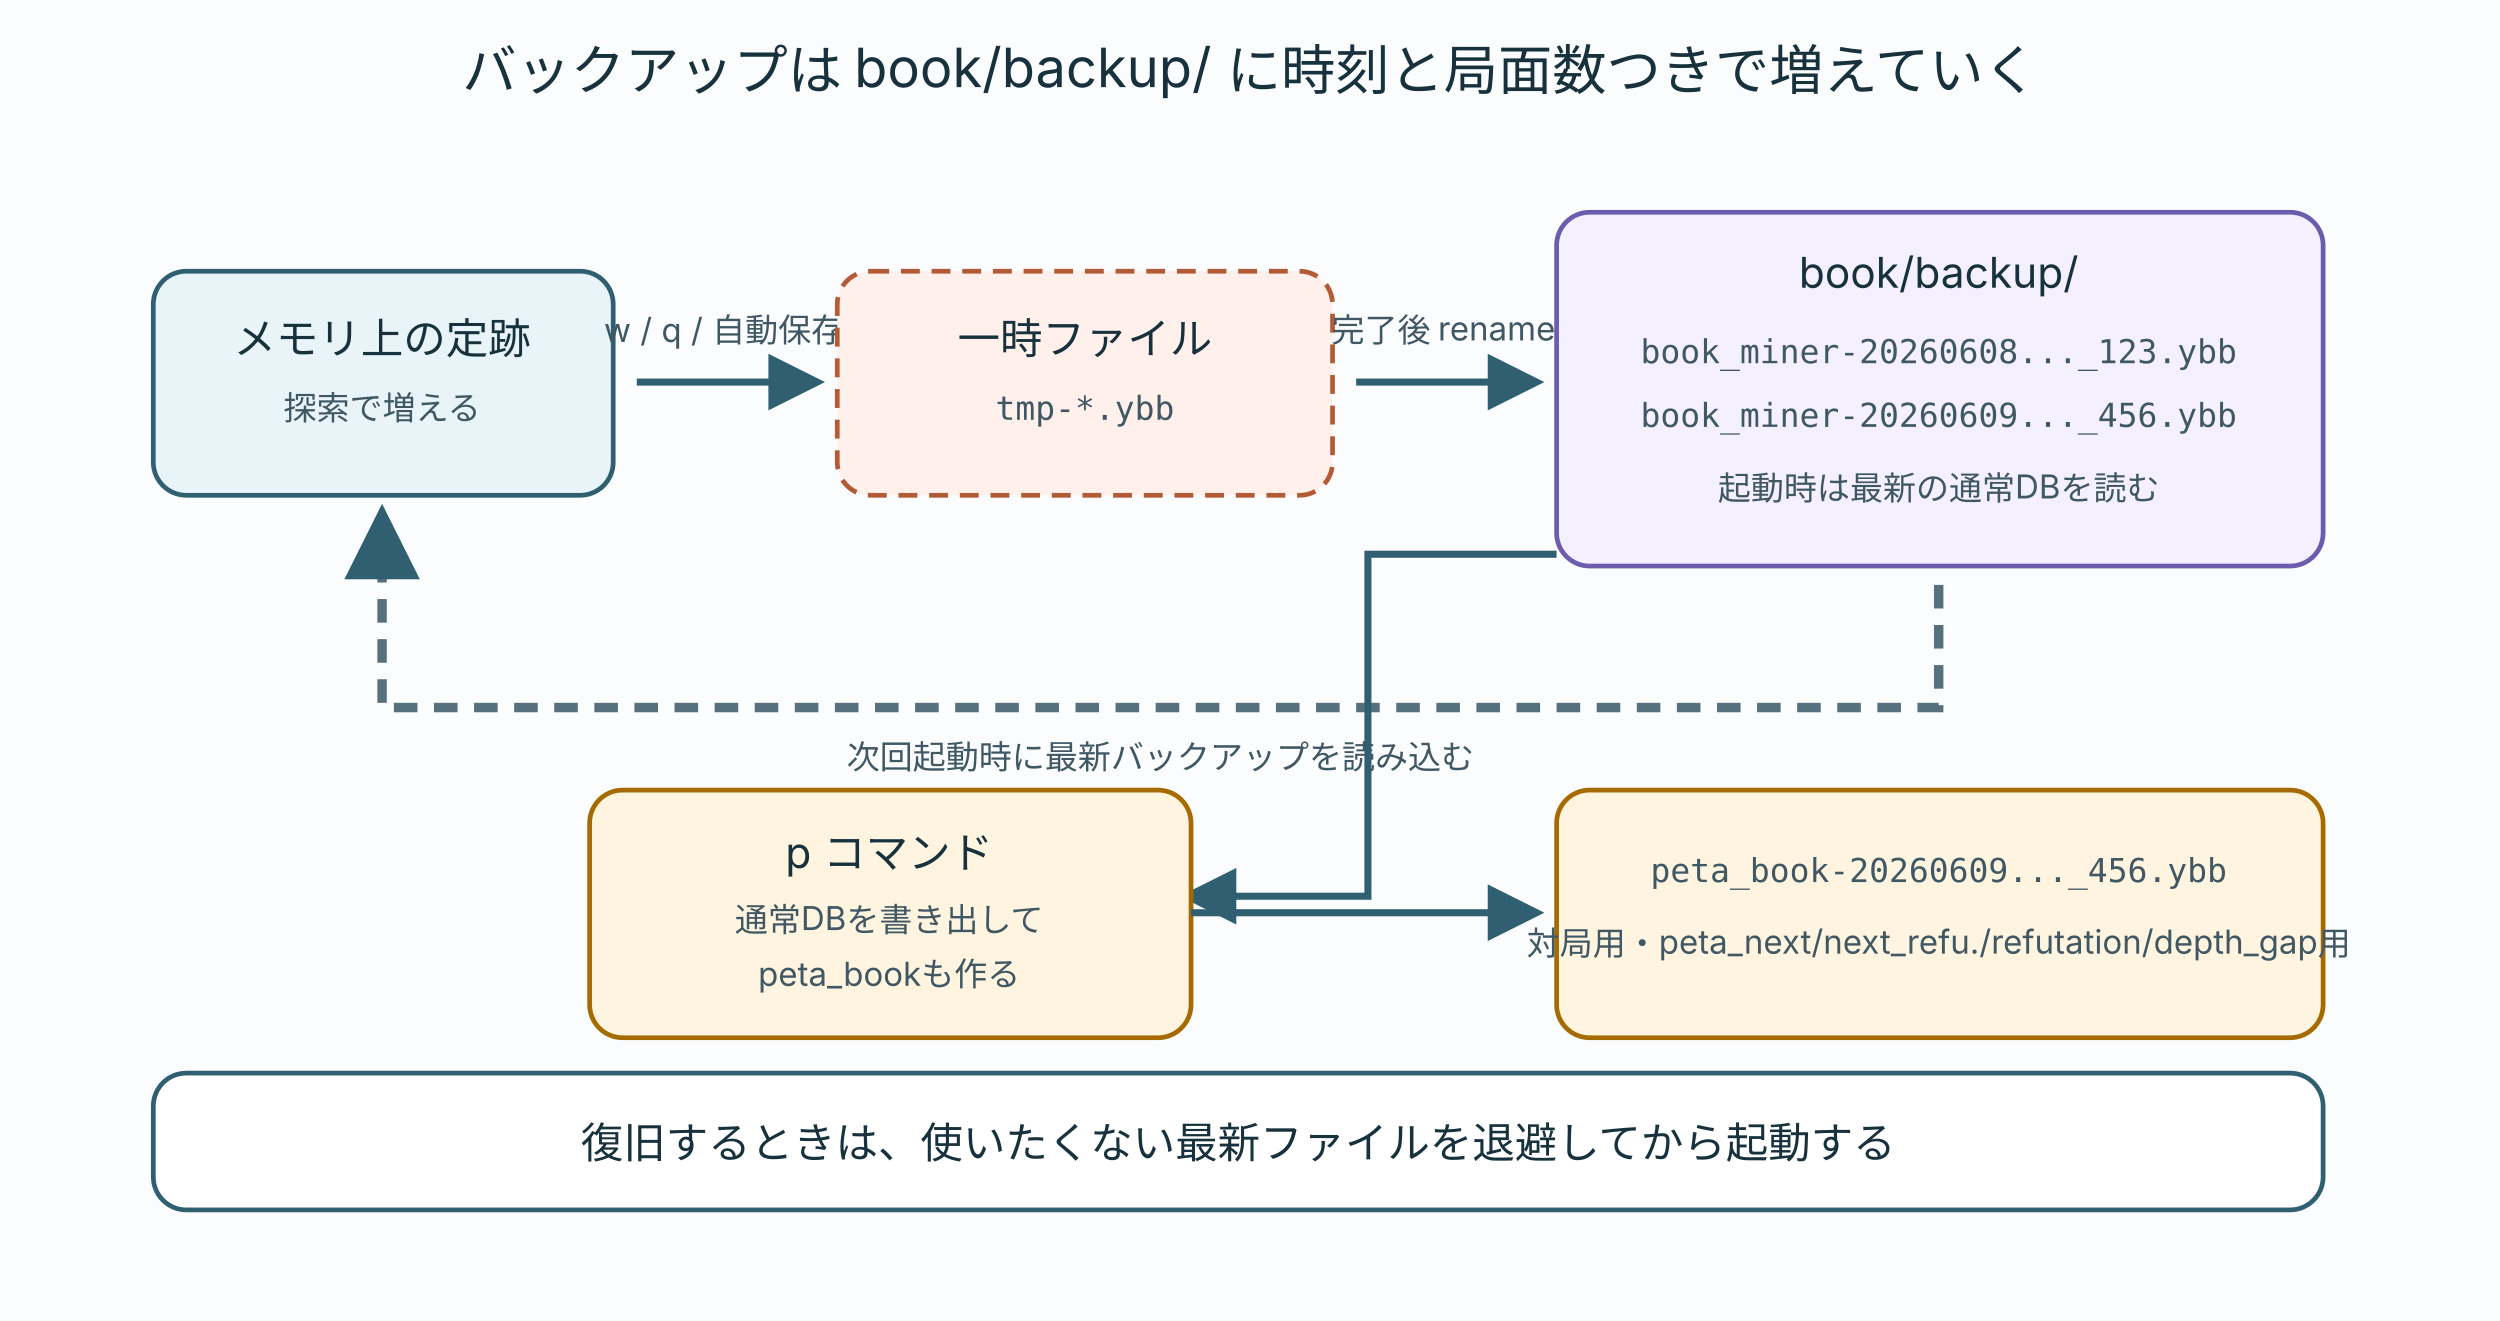
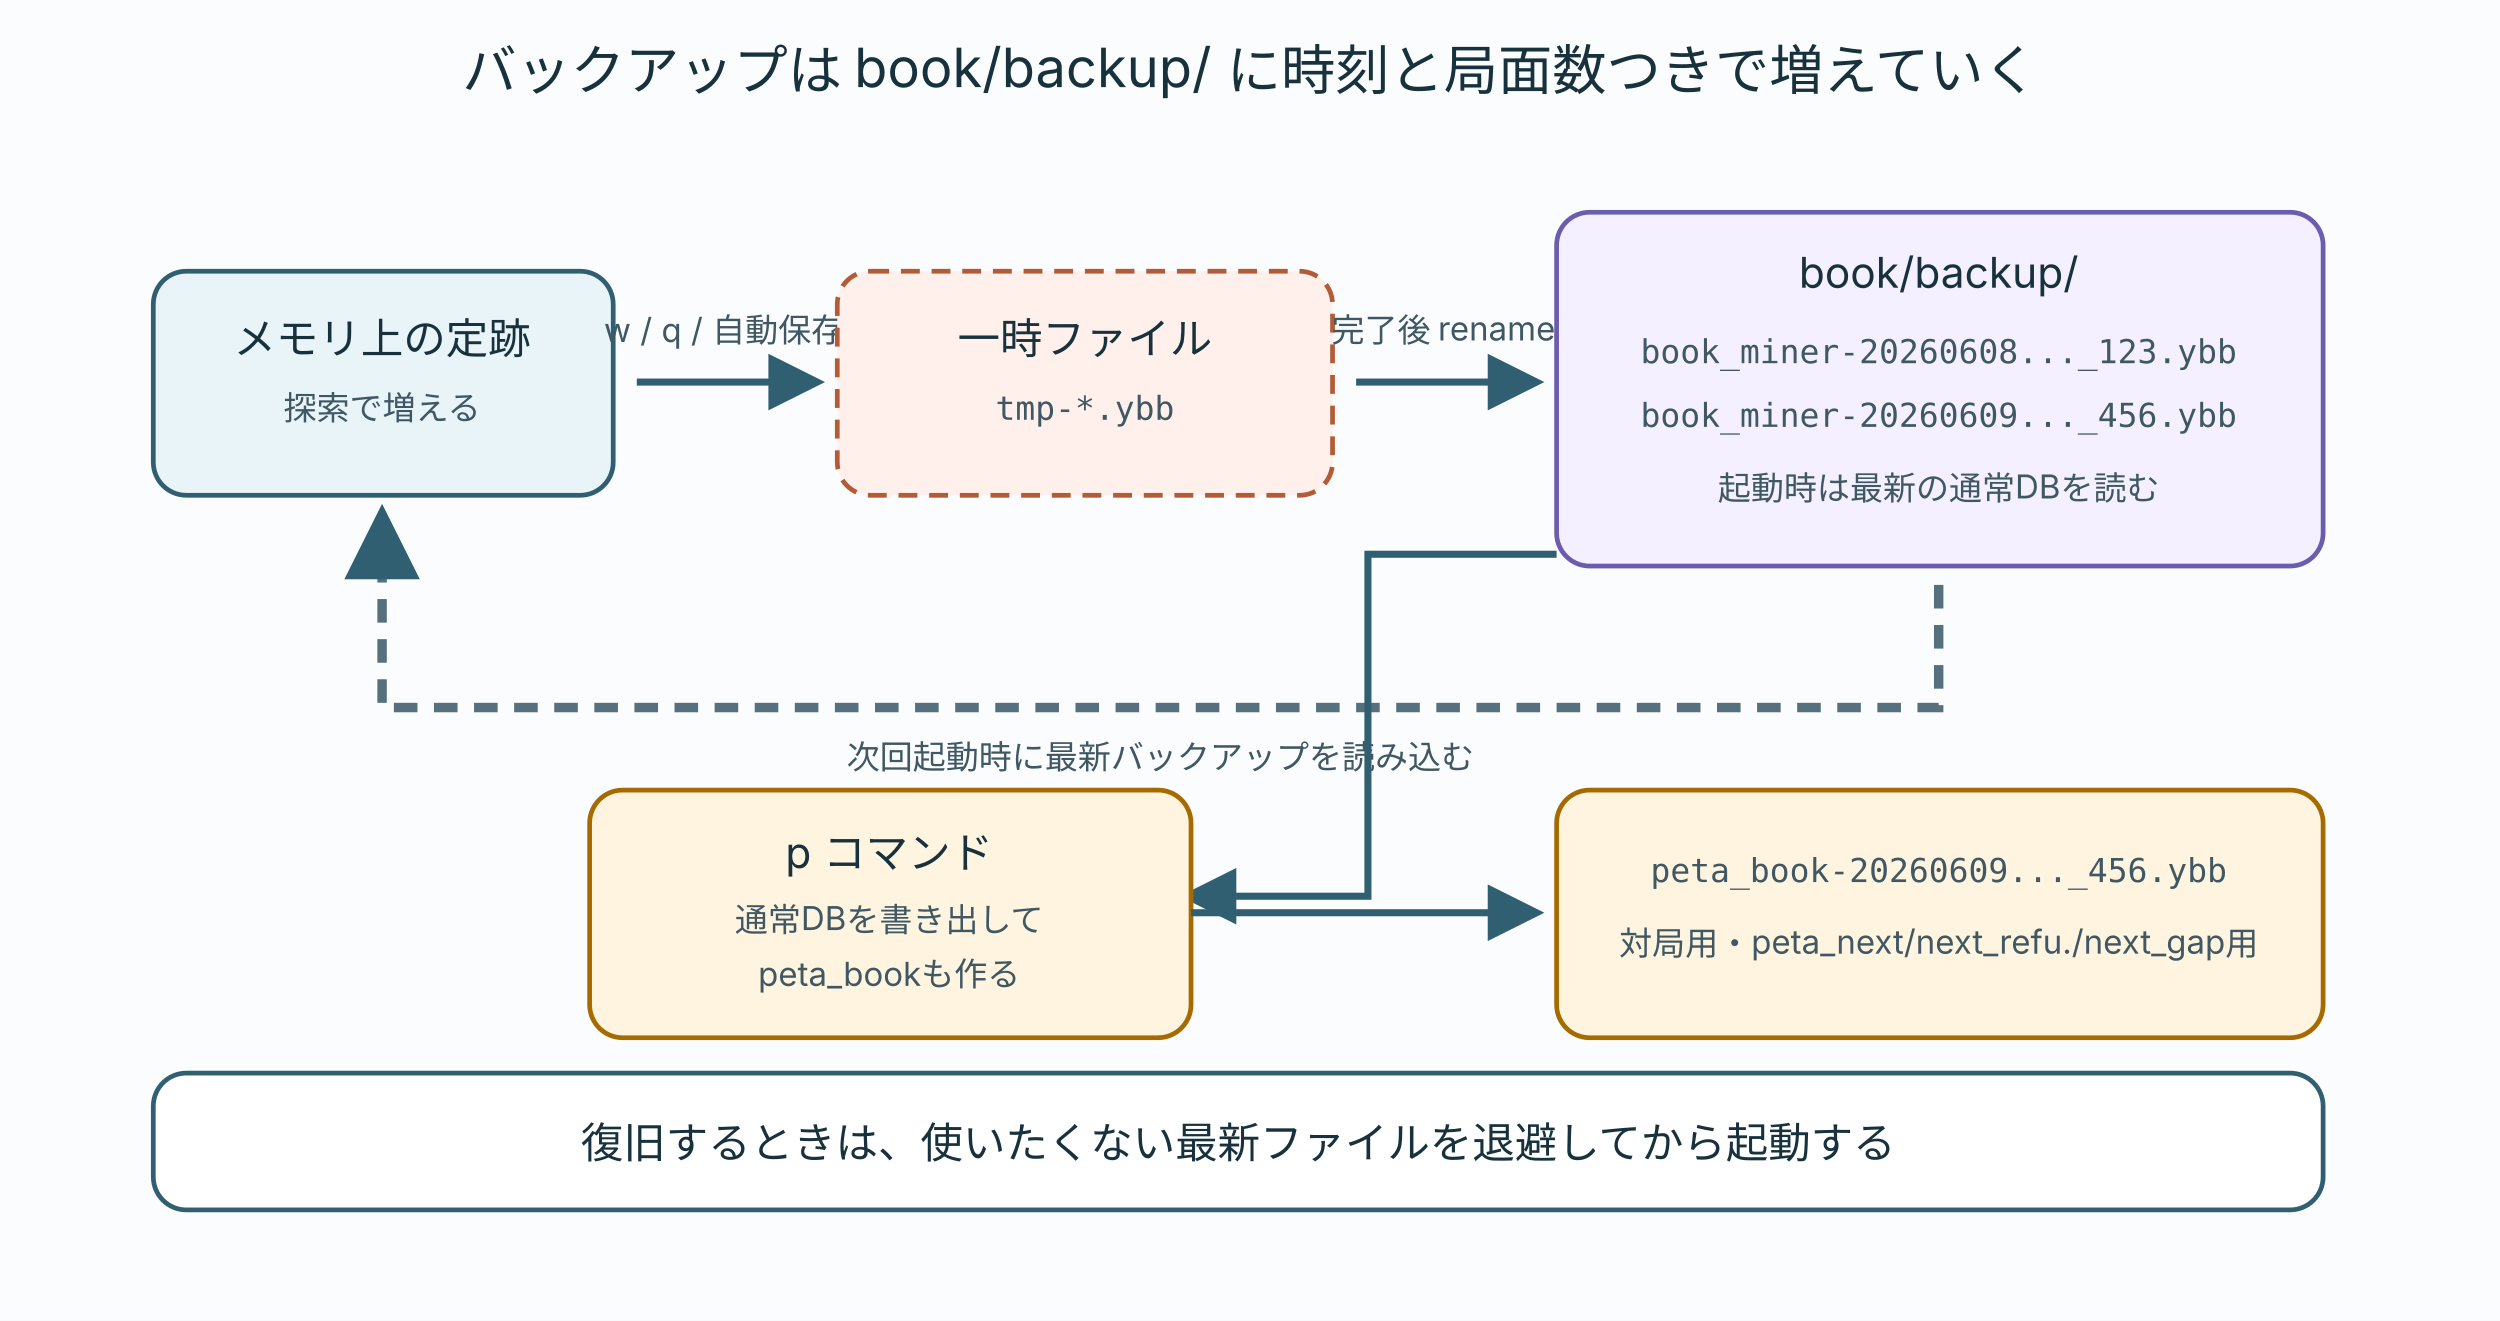
<svg xmlns="http://www.w3.org/2000/svg" width="1060" height="560" viewBox="0 0 1060 560" role="img" aria-labelledby="title desc">
  <defs>
    <marker id="arrow" viewBox="0 0 10 10" refX="8" refY="5" markerWidth="8" markerHeight="8" orient="auto-start-reverse">
      <path d="M 0 0 L 10 5 L 0 10 z" fill="#315f72" />
    </marker>
    <style>
      .bg { fill: #fbfcfd; }
      .box { fill: #ffffff; stroke: #315f72; stroke-width: 2; }
      .mem { fill: #e8f4f8; }
      .tmp { fill: #fff0eb; stroke: #b25b36; stroke-width: 2; stroke-dasharray: 8 5; }
      .db { fill: #f4f0ff; stroke: #6b5cad; stroke-width: 2; }
      .peta { fill: #fff4df; stroke: #a66b00; stroke-width: 2; }
      .line { stroke: #315f72; stroke-width: 3; fill: none; marker-end: url(#arrow); }
      .loop { stroke: #56707d; stroke-width: 4; fill: none; marker-end: url(#arrow); stroke-dasharray: 10 7; }
      .text { font-family: -apple-system, BlinkMacSystemFont, "Segoe UI", sans-serif; fill: #18323d; font-size: 18px; text-anchor: middle; }
      .small { font-size: 14px; fill: #405864; }
      .mono { font-family: ui-monospace, SFMono-Regular, Menlo, Consolas, monospace; font-size: 14px; fill: #405864; }
    </style>
  </defs>
  <rect class="bg" x="0" y="0" width="1060" height="560" />
  <text class="text" x="530" y="38" style="font-size:23px">バックアップは book/backup/ に時刻と局面数つきで増えていく</text>
  <rect class="box mem" x="65" y="115" width="195" height="95" rx="14" />
  <text class="text" x="162" y="150">メモリ上の定跡</text>
  <text class="text small" x="162" y="178">探索で増える</text>
  <path class="line" d="M 270 162 H 345" />
  <text class="text small" x="307" y="145">w / q / 自動保存</text>
  <rect class="box tmp" x="355" y="115" width="210" height="95" rx="14" />
  <text class="text" x="460" y="150">一時ファイル</text>
  <text class="mono" x="460" y="178" text-anchor="middle">tmp-*.ybb</text>
  <path class="line" d="M 575 162 H 650" />
  <text class="text small" x="612" y="145">完了後 rename</text>
  <rect class="box db" x="660" y="90" width="325" height="150" rx="14" />
  <text class="text" x="822" y="122">book/backup/</text>
  <text class="mono" x="822" y="154" text-anchor="middle">book_miner-20260608..._123.ybb</text>
  <text class="mono" x="822" y="181" text-anchor="middle">book_miner-20260609..._456.ybb</text>
  <text class="text small" x="822" y="212">起動時は最新の通常DBを読む</text>
  <path class="loop" d="M 822 248 V 300 H 162 V 220" />
  <text class="text small" x="492" y="326">次回起動時に最新バックアップを読み込む</text>
  <path class="line" d="M 660 235 H 580 V 380 H 505" />
  <rect class="box peta" x="250" y="335" width="255" height="105" rx="14" />
  <text class="text" x="377" y="368">p コマンド</text>
  <text class="text small" x="377" y="395">通常DBを書き出して</text>
  <text class="text small" x="377" y="418">peta_bookも作る</text>
  <path class="line" d="M 505 387 H 650" />
  <rect class="box peta" x="660" y="335" width="325" height="105" rx="14" />
  <text class="mono" x="822" y="374" text-anchor="middle">peta_book-20260609..._456.ybb</text>
-   <text class="text small" x="822" y="405">対局用・peta_next/next_refu./refutation/depth_gap用</text>
+   <text class="text small" x="822" y="405">対局用・peta_next/next_refu./next_gap用</text>
  <rect class="box" x="65" y="455" width="920" height="58" rx="14" />
  <text class="text" x="525" y="491">復旧するときは、使いたくない最新ファイルを退避してから起動する</text>
</svg>
